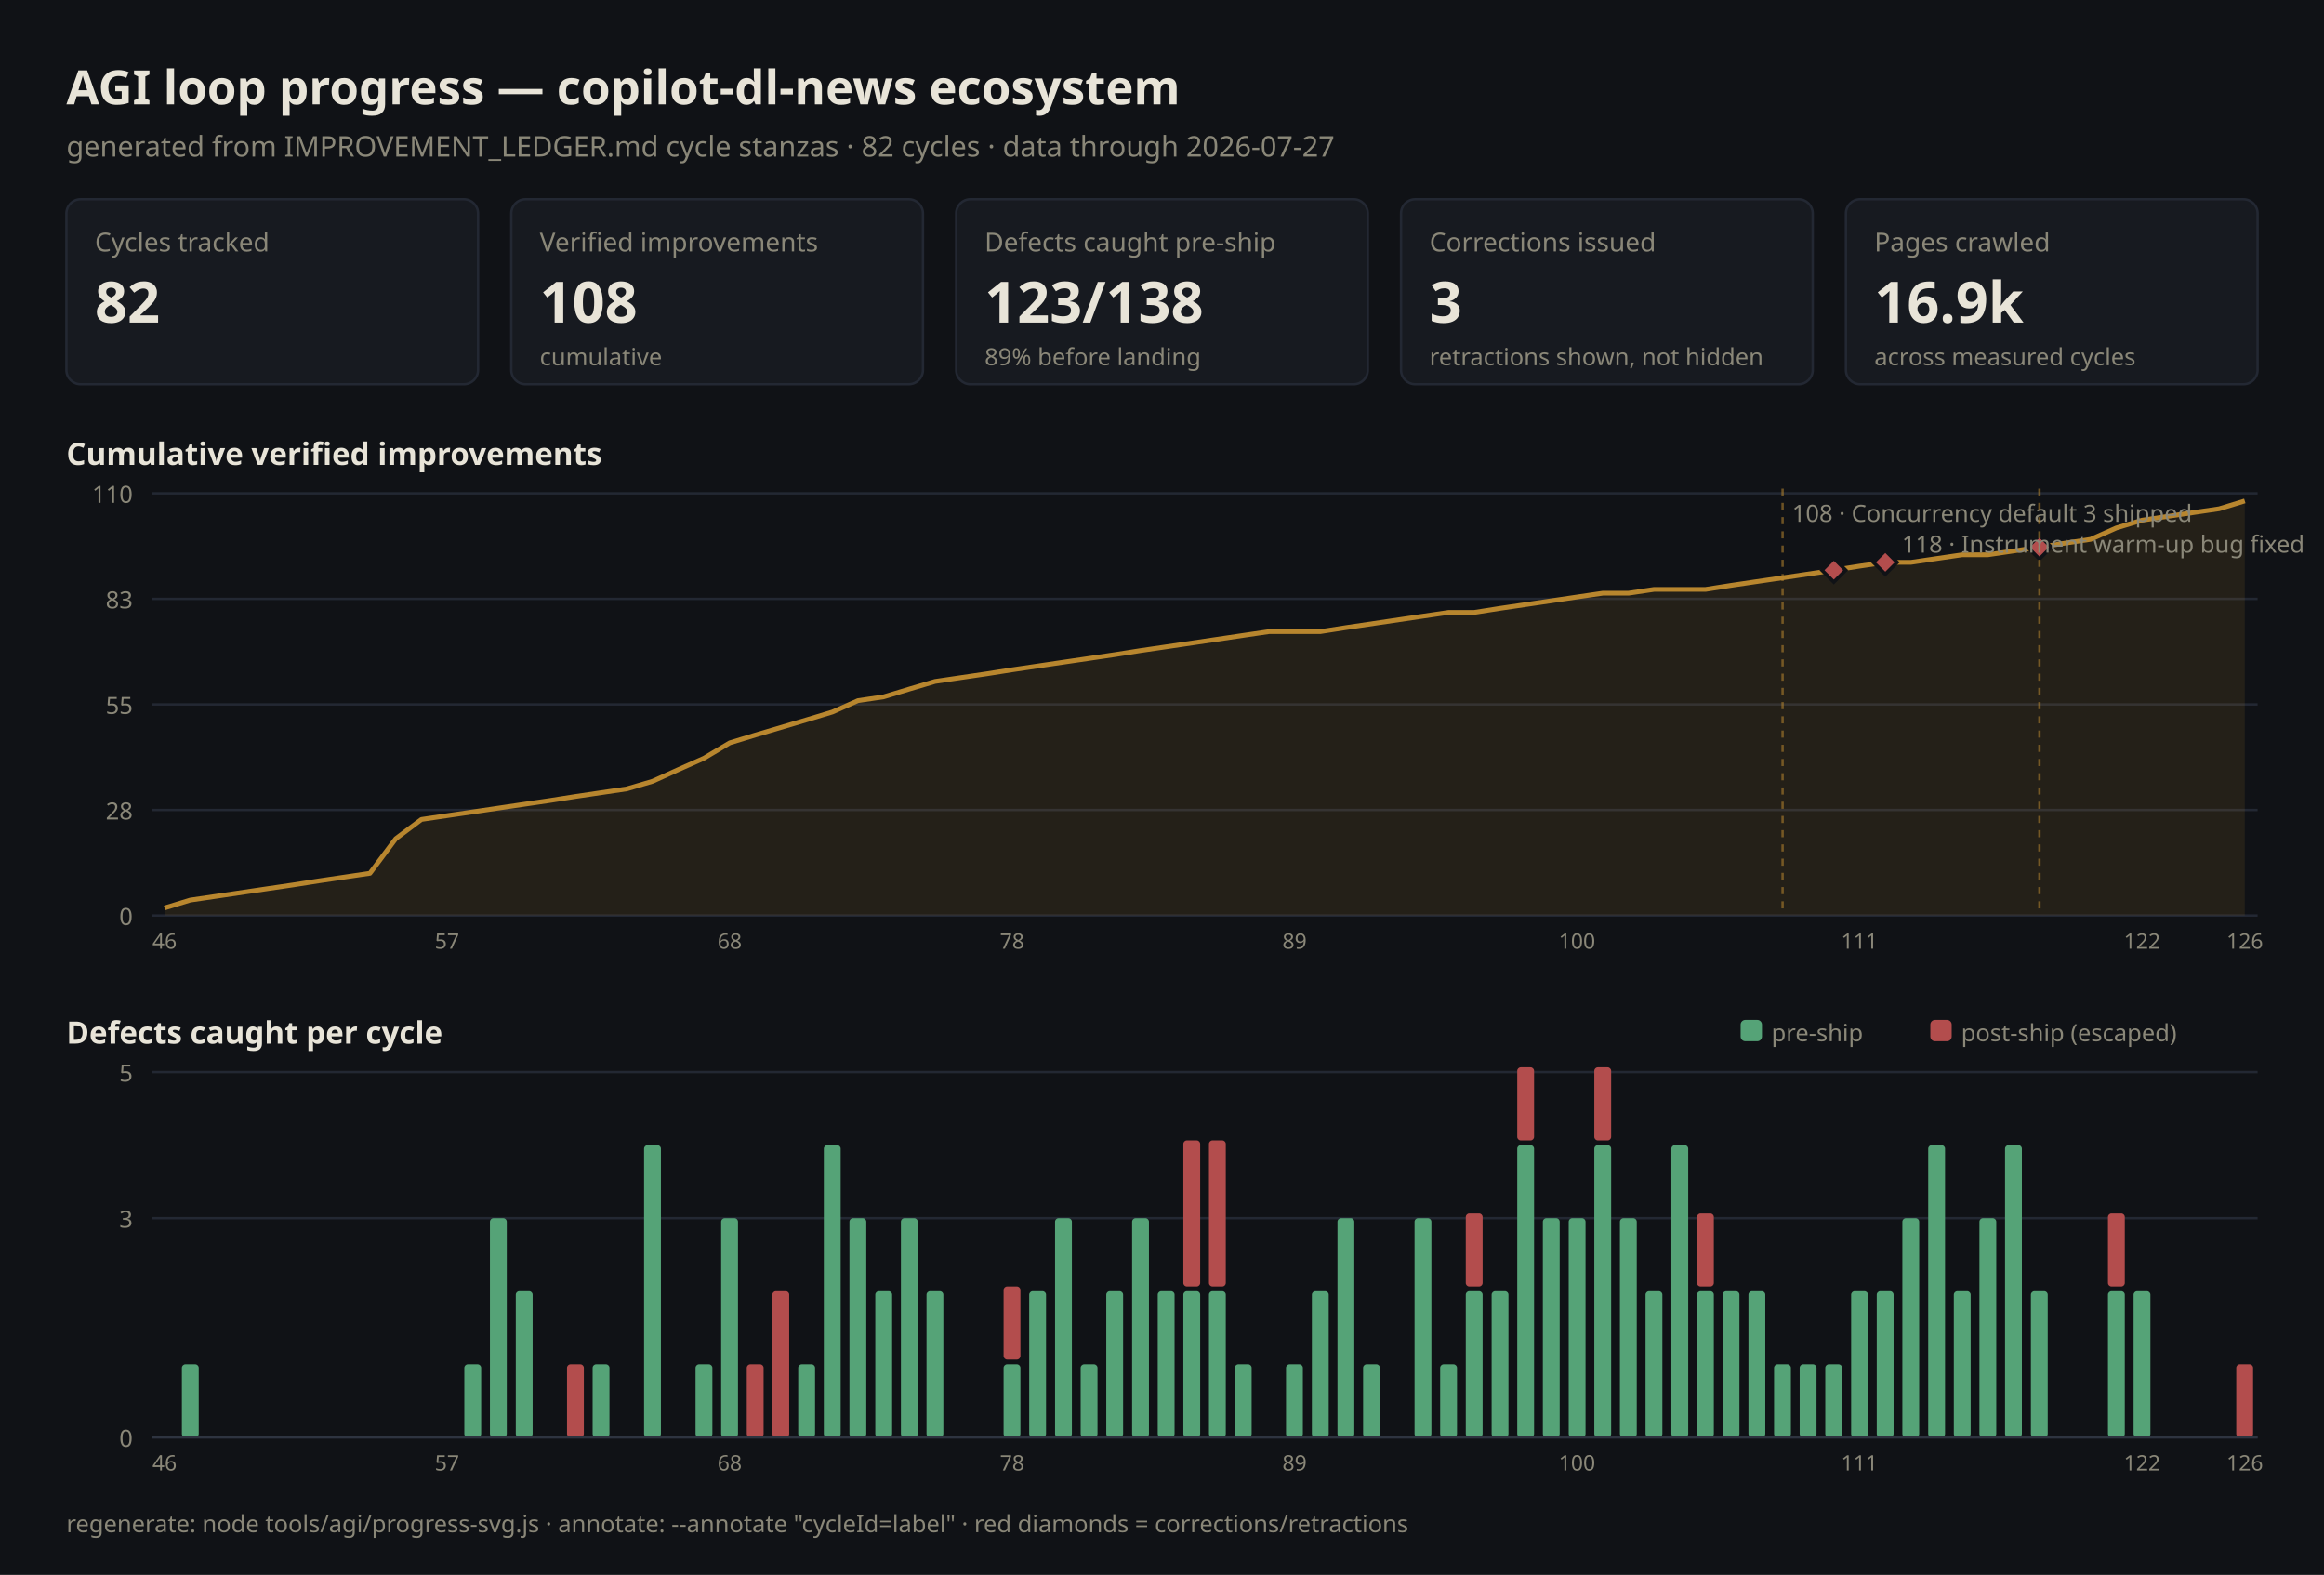
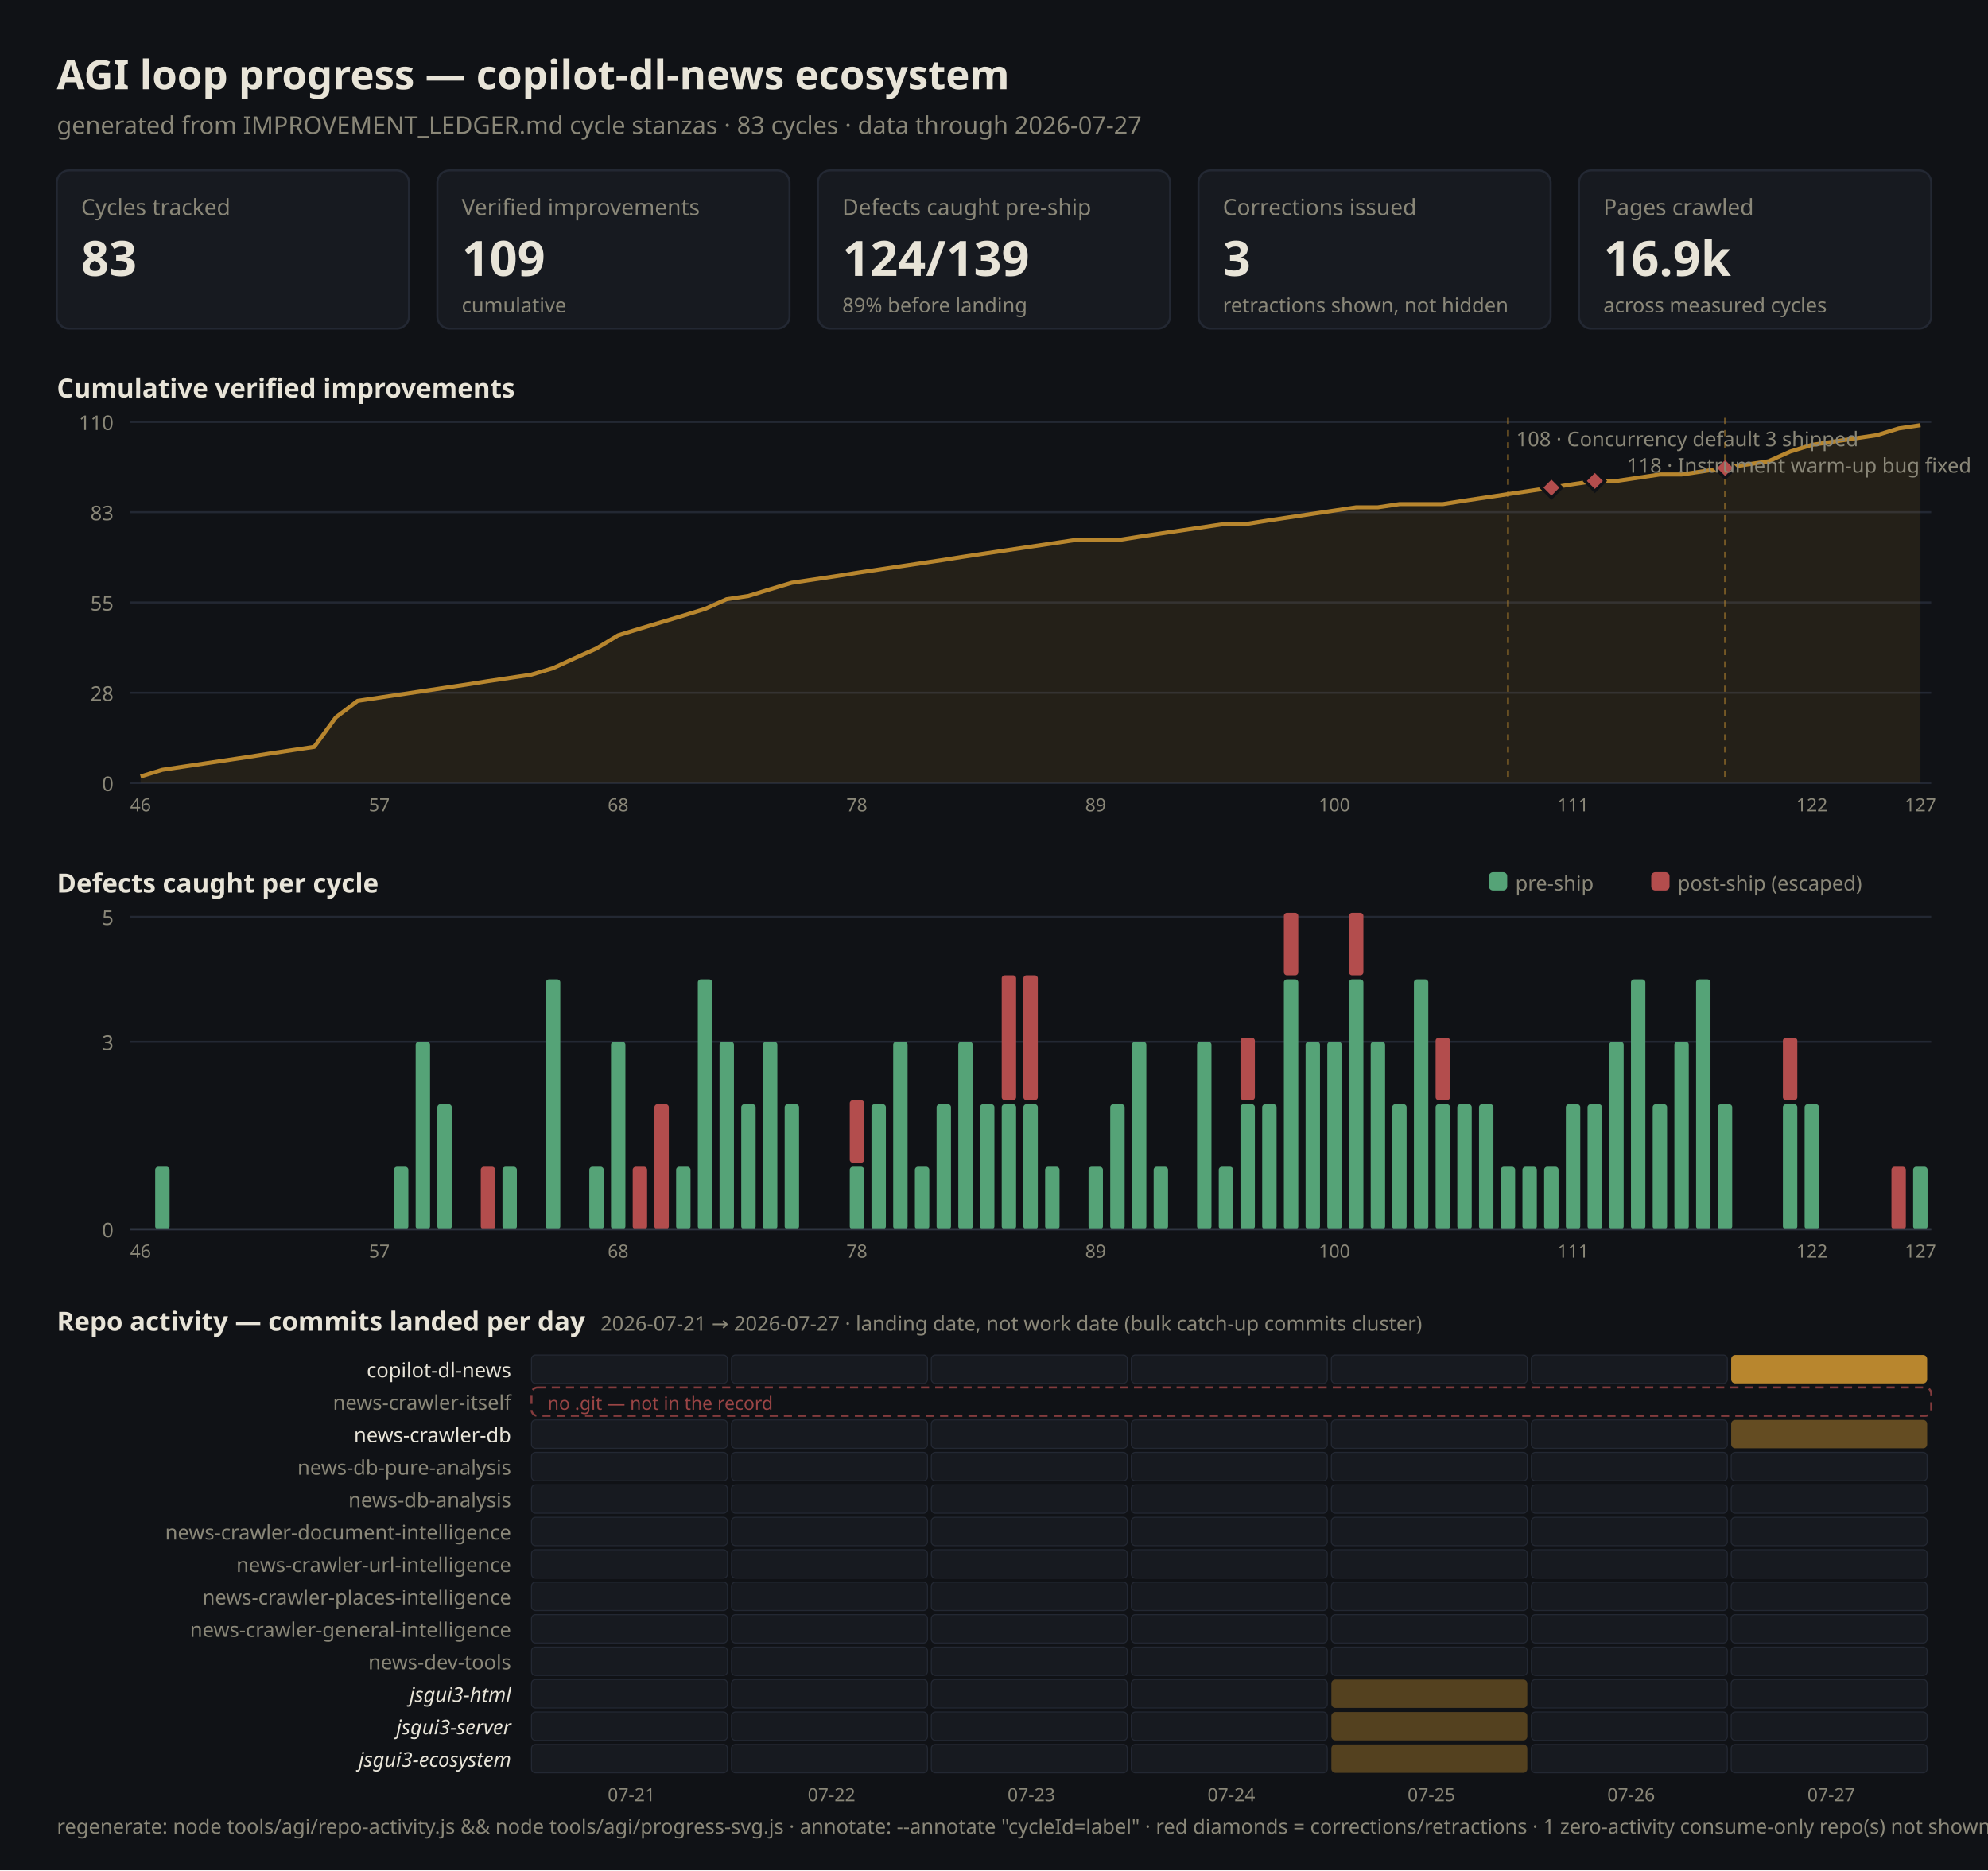
- <svg xmlns="http://www.w3.org/2000/svg" viewBox="0 0 980 664" width="980" height="664" role="img" aria-label="AGI loop progress dashboard">
-   <rect width="980" height="664" fill="#101216" />
+ <svg xmlns="http://www.w3.org/2000/svg" viewBox="0 0 980 922" width="980" height="922" role="img" aria-label="AGI loop progress dashboard">
+   <rect width="980" height="922" fill="#101216" />
  <text x="28" y="44" font-family="Segoe UI, system-ui, sans-serif" font-size="20" fill="#e8e4d8" font-weight="600">AGI loop progress — copilot-dl-news ecosystem</text>
-   <text x="28" y="66" font-family="Segoe UI, system-ui, sans-serif" font-size="12" fill="#8a8778">generated from IMPROVEMENT_LEDGER.md cycle stanzas · 82 cycles · data through 2026-07-27</text>
+   <text x="28" y="66" font-family="Segoe UI, system-ui, sans-serif" font-size="12" fill="#8a8778">generated from IMPROVEMENT_LEDGER.md cycle stanzas · 83 cycles · data through 2026-07-27</text>
  <rect x="28" y="84" width="173.6" height="78" rx="6" fill="#171a20" stroke="#232833" />
  <text x="40" y="106" font-family="Segoe UI, system-ui, sans-serif" font-size="11" fill="#8a8778">Cycles tracked</text>
-   <text x="40" y="136" font-family="Segoe UI, system-ui, sans-serif" font-size="24" fill="#e8e4d8" font-weight="600">82</text>
+   <text x="40" y="136" font-family="Segoe UI, system-ui, sans-serif" font-size="24" fill="#e8e4d8" font-weight="600">83</text>
  <rect x="215.6" y="84" width="173.6" height="78" rx="6" fill="#171a20" stroke="#232833" />
  <text x="227.6" y="106" font-family="Segoe UI, system-ui, sans-serif" font-size="11" fill="#8a8778">Verified improvements</text>
-   <text x="227.6" y="136" font-family="Segoe UI, system-ui, sans-serif" font-size="24" fill="#e8e4d8" font-weight="600">108</text>
+   <text x="227.6" y="136" font-family="Segoe UI, system-ui, sans-serif" font-size="24" fill="#e8e4d8" font-weight="600">109</text>
  <text x="227.6" y="154" font-family="Segoe UI, system-ui, sans-serif" font-size="10" fill="#8a8778">cumulative</text>
  <rect x="403.2" y="84" width="173.6" height="78" rx="6" fill="#171a20" stroke="#232833" />
  <text x="415.2" y="106" font-family="Segoe UI, system-ui, sans-serif" font-size="11" fill="#8a8778">Defects caught pre-ship</text>
-   <text x="415.2" y="136" font-family="Segoe UI, system-ui, sans-serif" font-size="24" fill="#e8e4d8" font-weight="600">123/138</text>
+   <text x="415.2" y="136" font-family="Segoe UI, system-ui, sans-serif" font-size="24" fill="#e8e4d8" font-weight="600">124/139</text>
  <text x="415.2" y="154" font-family="Segoe UI, system-ui, sans-serif" font-size="10" fill="#8a8778">89% before landing</text>
  <rect x="590.8" y="84" width="173.6" height="78" rx="6" fill="#171a20" stroke="#232833" />
  <text x="602.8" y="106" font-family="Segoe UI, system-ui, sans-serif" font-size="11" fill="#8a8778">Corrections issued</text>
  <text x="602.8" y="136" font-family="Segoe UI, system-ui, sans-serif" font-size="24" fill="#e8e4d8" font-weight="600">3</text>
  <text x="602.8" y="154" font-family="Segoe UI, system-ui, sans-serif" font-size="10" fill="#8a8778">retractions shown, not hidden</text>
  <rect x="778.4" y="84" width="173.6" height="78" rx="6" fill="#171a20" stroke="#232833" />
  <text x="790.4" y="106" font-family="Segoe UI, system-ui, sans-serif" font-size="11" fill="#8a8778">Pages crawled</text>
  <text x="790.4" y="136" font-family="Segoe UI, system-ui, sans-serif" font-size="24" fill="#e8e4d8" font-weight="600">16.9k</text>
  <text x="790.4" y="154" font-family="Segoe UI, system-ui, sans-serif" font-size="10" fill="#8a8778">across measured cycles</text>
  <text x="28" y="196" font-family="Segoe UI, system-ui, sans-serif" font-size="13" fill="#e8e4d8" font-weight="600">Cumulative verified improvements</text>
  <line x1="64" y1="386" x2="952" y2="386" stroke="#232833" stroke-width="1" />
  <text x="56" y="390" font-family="Segoe UI, system-ui, sans-serif" font-size="10" fill="#8a8778" text-anchor="end">0</text>
  <line x1="64" y1="341.5" x2="952" y2="341.5" stroke="#232833" stroke-width="1" />
  <text x="56" y="345.5" font-family="Segoe UI, system-ui, sans-serif" font-size="10" fill="#8a8778" text-anchor="end">28</text>
  <line x1="64" y1="297" x2="952" y2="297" stroke="#232833" stroke-width="1" />
  <text x="56" y="301" font-family="Segoe UI, system-ui, sans-serif" font-size="10" fill="#8a8778" text-anchor="end">55</text>
  <line x1="64" y1="252.5" x2="952" y2="252.5" stroke="#232833" stroke-width="1" />
  <text x="56" y="256.5" font-family="Segoe UI, system-ui, sans-serif" font-size="10" fill="#8a8778" text-anchor="end">83</text>
  <line x1="64" y1="208" x2="952" y2="208" stroke="#232833" stroke-width="1" />
  <text x="56" y="212" font-family="Segoe UI, system-ui, sans-serif" font-size="10" fill="#8a8778" text-anchor="end">110</text>
-   <path d="M69.4,386 L69.4,382.8 L80.2,379.5 L91.1,377.9 L101.9,376.3 L112.7,374.7 L123.6,373.1 L134.4,371.4 L145.2,369.8 L156,368.2 L166.9,353.6 L177.7,345.5 L188.5,343.9 L199.4,342.3 L210.2,340.7 L221,339.1 L231.9,337.5 L242.7,335.8 L253.5,334.2 L264.3,332.6 L275.2,329.4 L286,324.5 L296.8,319.7 L307.7,313.2 L318.5,309.9 L329.3,306.7 L340.1,303.5 L351,300.2 L361.8,295.4 L372.6,293.8 L383.5,290.5 L394.3,287.3 L405.1,285.7 L416,284.1 L426.8,282.4 L437.6,280.8 L448.4,279.2 L459.3,277.6 L470.1,276 L480.9,274.3 L491.8,272.7 L502.6,271.1 L513.4,269.5 L524.2,267.9 L535.1,266.3 L545.9,266.3 L556.7,266.3 L567.6,264.6 L578.4,263 L589.2,261.4 L600,259.8 L610.9,258.2 L621.7,258.2 L632.5,256.5 L643.4,254.9 L654.2,253.3 L665,251.7 L675.9,250.1 L686.7,250.1 L697.5,248.5 L708.3,248.5 L719.2,248.5 L730,246.8 L740.8,245.2 L751.7,243.6 L762.5,242 L773.3,240.4 L784.1,238.7 L795,237.1 L805.8,237.1 L816.6,235.5 L827.5,233.9 L838.3,233.9 L849.1,232.3 L860,230.7 L870.8,229 L881.6,227.4 L892.4,222.6 L903.3,219.3 L914.1,217.7 L924.9,216.1 L935.8,214.5 L946.6,211.2 L946.6,386 Z" fill="#b8862e" opacity="0.12" />
-   <path d="M69.4,382.8 L80.2,379.5 L91.1,377.9 L101.9,376.3 L112.7,374.7 L123.6,373.1 L134.4,371.4 L145.2,369.8 L156,368.2 L166.9,353.6 L177.7,345.5 L188.5,343.9 L199.4,342.3 L210.2,340.7 L221,339.1 L231.9,337.5 L242.7,335.8 L253.5,334.2 L264.3,332.6 L275.2,329.4 L286,324.5 L296.8,319.7 L307.7,313.2 L318.5,309.9 L329.3,306.7 L340.1,303.5 L351,300.2 L361.8,295.4 L372.6,293.8 L383.5,290.5 L394.3,287.3 L405.1,285.7 L416,284.1 L426.8,282.4 L437.6,280.8 L448.4,279.2 L459.3,277.6 L470.1,276 L480.9,274.3 L491.8,272.7 L502.6,271.1 L513.4,269.5 L524.2,267.9 L535.1,266.3 L545.9,266.3 L556.7,266.3 L567.6,264.6 L578.4,263 L589.2,261.4 L600,259.8 L610.9,258.2 L621.7,258.2 L632.5,256.5 L643.4,254.9 L654.2,253.3 L665,251.7 L675.9,250.1 L686.7,250.1 L697.5,248.5 L708.3,248.5 L719.2,248.5 L730,246.8 L740.8,245.2 L751.7,243.6 L762.5,242 L773.3,240.4 L784.1,238.7 L795,237.1 L805.8,237.1 L816.6,235.5 L827.5,233.9 L838.3,233.9 L849.1,232.3 L860,230.7 L870.8,229 L881.6,227.4 L892.4,222.6 L903.3,219.3 L914.1,217.7 L924.9,216.1 L935.8,214.5 L946.6,211.2" fill="none" stroke="#b8862e" stroke-width="2" stroke-linejoin="round" />
-   <path d="M773.3,235.4 L778.3,240.4 L773.3,245.4 L768.3,240.4 Z" fill="#b34d4d" stroke="#101216" stroke-width="1.5" />
-   <path d="M795,232.1 L800,237.1 L795,242.1 L790,237.1 Z" fill="#b34d4d" stroke="#101216" stroke-width="1.5" />
-   <path d="M860,225.7 L865,230.7 L860,235.7 L855,230.7 Z" fill="#b34d4d" stroke="#101216" stroke-width="1.5" />
-   <line x1="751.7" y1="206" x2="751.7" y2="386" stroke="#b8862e" stroke-width="1" stroke-dasharray="3,3" opacity="0.55" />
-   <text x="755.7" y="220" font-family="Segoe UI, system-ui, sans-serif" font-size="10" fill="#8a8778">108 · Concurrency default 3 shipped</text>
-   <line x1="860" y1="206" x2="860" y2="386" stroke="#b8862e" stroke-width="1" stroke-dasharray="3,3" opacity="0.55" />
+   <path d="M69.3,386 L69.3,382.8 L80,379.5 L90.7,377.9 L101.4,376.3 L112.1,374.7 L122.8,373.1 L133.5,371.4 L144.2,369.8 L154.9,368.2 L165.6,353.6 L176.3,345.5 L187,343.9 L197.7,342.3 L208.4,340.7 L219.1,339.1 L229.8,337.5 L240.5,335.8 L251.2,334.2 L261.9,332.6 L272.6,329.4 L283.3,324.5 L294,319.7 L304.7,313.2 L315.4,309.9 L326.1,306.7 L336.8,303.5 L347.5,300.2 L358.2,295.4 L368.9,293.8 L379.6,290.5 L390.3,287.3 L401,285.7 L411.7,284.1 L422.4,282.4 L433.1,280.8 L443.8,279.2 L454.5,277.6 L465.2,276 L475.9,274.3 L486.6,272.7 L497.3,271.1 L508,269.5 L518.7,267.9 L529.4,266.3 L540.1,266.3 L550.8,266.3 L561.5,264.6 L572.2,263 L582.9,261.4 L593.6,259.8 L604.3,258.2 L615,258.2 L625.7,256.5 L636.4,254.9 L647.1,253.3 L657.8,251.7 L668.5,250.1 L679.2,250.1 L689.9,248.5 L700.6,248.5 L711.3,248.5 L722,246.8 L732.7,245.2 L743.4,243.6 L754.1,242 L764.8,240.4 L775.5,238.7 L786.2,237.1 L796.9,237.1 L807.6,235.5 L818.3,233.9 L829,233.9 L839.7,232.3 L850.4,230.7 L861.1,229 L871.8,227.4 L882.5,222.6 L893.2,219.3 L903.9,217.7 L914.6,216.1 L925.3,214.5 L936,211.2 L946.7,209.6 L946.7,386 Z" fill="#b8862e" opacity="0.12" />
+   <path d="M69.3,382.8 L80,379.5 L90.7,377.9 L101.4,376.3 L112.1,374.7 L122.8,373.1 L133.5,371.4 L144.2,369.8 L154.9,368.2 L165.6,353.6 L176.3,345.5 L187,343.9 L197.7,342.3 L208.4,340.7 L219.1,339.1 L229.8,337.5 L240.5,335.8 L251.2,334.2 L261.9,332.6 L272.6,329.4 L283.3,324.5 L294,319.7 L304.7,313.2 L315.4,309.9 L326.1,306.7 L336.8,303.5 L347.5,300.2 L358.2,295.4 L368.9,293.8 L379.6,290.5 L390.3,287.3 L401,285.7 L411.7,284.1 L422.4,282.4 L433.1,280.8 L443.8,279.2 L454.5,277.6 L465.2,276 L475.9,274.3 L486.6,272.7 L497.3,271.1 L508,269.5 L518.7,267.9 L529.4,266.3 L540.1,266.3 L550.8,266.3 L561.5,264.6 L572.2,263 L582.9,261.4 L593.6,259.8 L604.3,258.2 L615,258.2 L625.7,256.5 L636.4,254.9 L647.1,253.3 L657.8,251.7 L668.5,250.1 L679.2,250.1 L689.9,248.5 L700.6,248.5 L711.3,248.5 L722,246.8 L732.7,245.2 L743.4,243.6 L754.1,242 L764.8,240.4 L775.5,238.7 L786.2,237.1 L796.9,237.1 L807.6,235.5 L818.3,233.9 L829,233.9 L839.7,232.3 L850.4,230.7 L861.1,229 L871.8,227.4 L882.5,222.6 L893.2,219.3 L903.9,217.7 L914.6,216.1 L925.3,214.5 L936,211.2 L946.7,209.6" fill="none" stroke="#b8862e" stroke-width="2" stroke-linejoin="round" />
+   <path d="M764.8,235.4 L769.8,240.4 L764.8,245.4 L759.8,240.4 Z" fill="#b34d4d" stroke="#101216" stroke-width="1.5" />
+   <path d="M786.2,232.1 L791.2,237.1 L786.2,242.1 L781.2,237.1 Z" fill="#b34d4d" stroke="#101216" stroke-width="1.5" />
+   <path d="M850.4,225.7 L855.4,230.7 L850.4,235.7 L845.4,230.7 Z" fill="#b34d4d" stroke="#101216" stroke-width="1.5" />
+   <line x1="743.4" y1="206" x2="743.4" y2="386" stroke="#b8862e" stroke-width="1" stroke-dasharray="3,3" opacity="0.55" />
+   <text x="747.4" y="220" font-family="Segoe UI, system-ui, sans-serif" font-size="10" fill="#8a8778">108 · Concurrency default 3 shipped</text>
+   <line x1="850.4" y1="206" x2="850.4" y2="386" stroke="#b8862e" stroke-width="1" stroke-dasharray="3,3" opacity="0.55" />
  <text x="802" y="233" font-family="Segoe UI, system-ui, sans-serif" font-size="10" fill="#8a8778">118 · Instrument warm-up bug fixed</text>
-   <text x="69.4" y="400" font-family="Segoe UI, system-ui, sans-serif" font-size="9" fill="#8a8778" text-anchor="middle">46</text>
-   <text x="188.5" y="400" font-family="Segoe UI, system-ui, sans-serif" font-size="9" fill="#8a8778" text-anchor="middle">57</text>
-   <text x="307.7" y="400" font-family="Segoe UI, system-ui, sans-serif" font-size="9" fill="#8a8778" text-anchor="middle">68</text>
-   <text x="426.8" y="400" font-family="Segoe UI, system-ui, sans-serif" font-size="9" fill="#8a8778" text-anchor="middle">78</text>
-   <text x="545.9" y="400" font-family="Segoe UI, system-ui, sans-serif" font-size="9" fill="#8a8778" text-anchor="middle">89</text>
-   <text x="665" y="400" font-family="Segoe UI, system-ui, sans-serif" font-size="9" fill="#8a8778" text-anchor="middle">100</text>
-   <text x="784.1" y="400" font-family="Segoe UI, system-ui, sans-serif" font-size="9" fill="#8a8778" text-anchor="middle">111</text>
-   <text x="903.3" y="400" font-family="Segoe UI, system-ui, sans-serif" font-size="9" fill="#8a8778" text-anchor="middle">122</text>
-   <text x="946.6" y="400" font-family="Segoe UI, system-ui, sans-serif" font-size="9" fill="#8a8778" text-anchor="middle">126</text>
+   <text x="69.3" y="400" font-family="Segoe UI, system-ui, sans-serif" font-size="9" fill="#8a8778" text-anchor="middle">46</text>
+   <text x="187" y="400" font-family="Segoe UI, system-ui, sans-serif" font-size="9" fill="#8a8778" text-anchor="middle">57</text>
+   <text x="304.7" y="400" font-family="Segoe UI, system-ui, sans-serif" font-size="9" fill="#8a8778" text-anchor="middle">68</text>
+   <text x="422.4" y="400" font-family="Segoe UI, system-ui, sans-serif" font-size="9" fill="#8a8778" text-anchor="middle">78</text>
+   <text x="540.1" y="400" font-family="Segoe UI, system-ui, sans-serif" font-size="9" fill="#8a8778" text-anchor="middle">89</text>
+   <text x="657.8" y="400" font-family="Segoe UI, system-ui, sans-serif" font-size="9" fill="#8a8778" text-anchor="middle">100</text>
+   <text x="775.5" y="400" font-family="Segoe UI, system-ui, sans-serif" font-size="9" fill="#8a8778" text-anchor="middle">111</text>
+   <text x="893.2" y="400" font-family="Segoe UI, system-ui, sans-serif" font-size="9" fill="#8a8778" text-anchor="middle">122</text>
+   <text x="946.7" y="400" font-family="Segoe UI, system-ui, sans-serif" font-size="9" fill="#8a8778" text-anchor="middle">127</text>
  <text x="28" y="440" font-family="Segoe UI, system-ui, sans-serif" font-size="13" fill="#e8e4d8" font-weight="600">Defects caught per cycle</text>
  <rect x="734" y="430" width="9" height="9" rx="2" fill="#55a377" />
  <text x="747" y="439" font-family="Segoe UI, system-ui, sans-serif" font-size="10" fill="#8a8778">pre-ship</text>
  <rect x="814" y="430" width="9" height="9" rx="2" fill="#b34d4d" />
  <text x="827" y="439" font-family="Segoe UI, system-ui, sans-serif" font-size="10" fill="#8a8778">post-ship (escaped)</text>
  <line x1="64" y1="606" x2="952" y2="606" stroke="#232833" stroke-width="1" />
  <text x="56" y="610" font-family="Segoe UI, system-ui, sans-serif" font-size="10" fill="#8a8778" text-anchor="end">0</text>
  <line x1="64" y1="513.6" x2="952" y2="513.6" stroke="#232833" stroke-width="1" />
  <text x="56" y="517.6" font-family="Segoe UI, system-ui, sans-serif" font-size="10" fill="#8a8778" text-anchor="end">3</text>
  <line x1="64" y1="452" x2="952" y2="452" stroke="#232833" stroke-width="1" />
  <text x="56" y="456" font-family="Segoe UI, system-ui, sans-serif" font-size="10" fill="#8a8778" text-anchor="end">5</text>
-   <rect x="76.7" y="575.2" width="7.1" height="30.8" rx="1.5" fill="#55a377" />
-   <rect x="195.8" y="575.2" width="7.1" height="30.8" rx="1.5" fill="#55a377" />
-   <rect x="206.6" y="513.6" width="7.1" height="92.4" rx="1.5" fill="#55a377" />
-   <rect x="217.5" y="544.4" width="7.1" height="61.6" rx="1.5" fill="#55a377" />
-   <rect x="239.1" y="575.2" width="7.1" height="30.8" rx="1.5" fill="#b34d4d" />
-   <rect x="249.9" y="575.2" width="7.1" height="30.8" rx="1.5" fill="#55a377" />
-   <rect x="271.6" y="482.8" width="7.1" height="123.2" rx="1.5" fill="#55a377" />
-   <rect x="293.3" y="575.2" width="7.1" height="30.8" rx="1.5" fill="#55a377" />
-   <rect x="304.1" y="513.6" width="7.1" height="92.4" rx="1.5" fill="#55a377" />
-   <rect x="314.9" y="575.2" width="7.1" height="30.8" rx="1.5" fill="#b34d4d" />
-   <rect x="325.7" y="544.4" width="7.1" height="61.6" rx="1.5" fill="#b34d4d" />
-   <rect x="336.6" y="575.2" width="7.1" height="30.8" rx="1.5" fill="#55a377" />
-   <rect x="347.4" y="482.8" width="7.1" height="123.2" rx="1.5" fill="#55a377" />
-   <rect x="358.2" y="513.6" width="7.1" height="92.4" rx="1.5" fill="#55a377" />
-   <rect x="369.1" y="544.4" width="7.1" height="61.6" rx="1.5" fill="#55a377" />
-   <rect x="379.9" y="513.6" width="7.1" height="92.4" rx="1.5" fill="#55a377" />
-   <rect x="390.7" y="544.4" width="7.1" height="61.6" rx="1.5" fill="#55a377" />
-   <rect x="423.2" y="575.2" width="7.1" height="30.8" rx="1.5" fill="#55a377" />
-   <rect x="423.2" y="542.4" width="7.1" height="30.8" rx="1.5" fill="#b34d4d" />
-   <rect x="434" y="544.4" width="7.1" height="61.6" rx="1.5" fill="#55a377" />
-   <rect x="444.9" y="513.6" width="7.1" height="92.4" rx="1.5" fill="#55a377" />
-   <rect x="455.7" y="575.2" width="7.1" height="30.8" rx="1.5" fill="#55a377" />
-   <rect x="466.5" y="544.4" width="7.1" height="61.6" rx="1.5" fill="#55a377" />
-   <rect x="477.4" y="513.6" width="7.1" height="92.4" rx="1.5" fill="#55a377" />
-   <rect x="488.2" y="544.4" width="7.1" height="61.6" rx="1.5" fill="#55a377" />
-   <rect x="499" y="544.4" width="7.1" height="61.6" rx="1.5" fill="#55a377" />
-   <rect x="499" y="480.8" width="7.1" height="61.6" rx="1.5" fill="#b34d4d" />
-   <rect x="509.8" y="544.4" width="7.1" height="61.6" rx="1.5" fill="#55a377" />
-   <rect x="509.8" y="480.8" width="7.1" height="61.6" rx="1.5" fill="#b34d4d" />
-   <rect x="520.7" y="575.2" width="7.1" height="30.8" rx="1.5" fill="#55a377" />
-   <rect x="542.3" y="575.2" width="7.1" height="30.8" rx="1.5" fill="#55a377" />
-   <rect x="553.2" y="544.4" width="7.1" height="61.6" rx="1.5" fill="#55a377" />
-   <rect x="564" y="513.6" width="7.1" height="92.4" rx="1.5" fill="#55a377" />
-   <rect x="574.8" y="575.2" width="7.1" height="30.8" rx="1.5" fill="#55a377" />
-   <rect x="596.5" y="513.6" width="7.1" height="92.4" rx="1.5" fill="#55a377" />
-   <rect x="607.3" y="575.2" width="7.1" height="30.8" rx="1.5" fill="#55a377" />
-   <rect x="618.1" y="544.4" width="7.1" height="61.6" rx="1.5" fill="#55a377" />
-   <rect x="618.1" y="511.6" width="7.1" height="30.8" rx="1.5" fill="#b34d4d" />
-   <rect x="629" y="544.4" width="7.1" height="61.6" rx="1.5" fill="#55a377" />
-   <rect x="639.8" y="482.8" width="7.1" height="123.2" rx="1.5" fill="#55a377" />
-   <rect x="639.8" y="450" width="7.1" height="30.8" rx="1.5" fill="#b34d4d" />
-   <rect x="650.6" y="513.6" width="7.1" height="92.4" rx="1.5" fill="#55a377" />
-   <rect x="661.5" y="513.6" width="7.1" height="92.4" rx="1.5" fill="#55a377" />
-   <rect x="672.3" y="482.8" width="7.1" height="123.2" rx="1.5" fill="#55a377" />
-   <rect x="672.3" y="450" width="7.1" height="30.8" rx="1.5" fill="#b34d4d" />
-   <rect x="683.1" y="513.6" width="7.1" height="92.4" rx="1.5" fill="#55a377" />
-   <rect x="693.9" y="544.4" width="7.1" height="61.6" rx="1.5" fill="#55a377" />
-   <rect x="704.8" y="482.8" width="7.1" height="123.2" rx="1.5" fill="#55a377" />
-   <rect x="715.6" y="544.4" width="7.1" height="61.6" rx="1.5" fill="#55a377" />
-   <rect x="715.6" y="511.6" width="7.1" height="30.8" rx="1.5" fill="#b34d4d" />
-   <rect x="726.4" y="544.4" width="7.1" height="61.6" rx="1.5" fill="#55a377" />
-   <rect x="737.3" y="544.4" width="7.1" height="61.6" rx="1.5" fill="#55a377" />
-   <rect x="748.1" y="575.2" width="7.1" height="30.8" rx="1.5" fill="#55a377" />
-   <rect x="758.9" y="575.2" width="7.1" height="30.8" rx="1.5" fill="#55a377" />
-   <rect x="769.7" y="575.2" width="7.1" height="30.8" rx="1.5" fill="#55a377" />
-   <rect x="780.6" y="544.4" width="7.1" height="61.6" rx="1.5" fill="#55a377" />
-   <rect x="791.4" y="544.4" width="7.1" height="61.6" rx="1.5" fill="#55a377" />
-   <rect x="802.2" y="513.6" width="7.1" height="92.4" rx="1.5" fill="#55a377" />
-   <rect x="813.1" y="482.8" width="7.1" height="123.2" rx="1.5" fill="#55a377" />
-   <rect x="823.9" y="544.4" width="7.1" height="61.6" rx="1.5" fill="#55a377" />
-   <rect x="834.7" y="513.6" width="7.1" height="92.4" rx="1.5" fill="#55a377" />
-   <rect x="845.5" y="482.8" width="7.1" height="123.2" rx="1.5" fill="#55a377" />
-   <rect x="856.4" y="544.4" width="7.1" height="61.6" rx="1.5" fill="#55a377" />
-   <rect x="888.9" y="544.4" width="7.1" height="61.6" rx="1.5" fill="#55a377" />
-   <rect x="888.9" y="511.6" width="7.1" height="30.8" rx="1.5" fill="#b34d4d" />
-   <rect x="899.7" y="544.4" width="7.1" height="61.6" rx="1.5" fill="#55a377" />
-   <rect x="943" y="575.2" width="7.1" height="30.8" rx="1.5" fill="#b34d4d" />
-   <text x="69.4" y="620" font-family="Segoe UI, system-ui, sans-serif" font-size="9" fill="#8a8778" text-anchor="middle">46</text>
-   <text x="188.5" y="620" font-family="Segoe UI, system-ui, sans-serif" font-size="9" fill="#8a8778" text-anchor="middle">57</text>
-   <text x="307.7" y="620" font-family="Segoe UI, system-ui, sans-serif" font-size="9" fill="#8a8778" text-anchor="middle">68</text>
-   <text x="426.8" y="620" font-family="Segoe UI, system-ui, sans-serif" font-size="9" fill="#8a8778" text-anchor="middle">78</text>
-   <text x="545.9" y="620" font-family="Segoe UI, system-ui, sans-serif" font-size="9" fill="#8a8778" text-anchor="middle">89</text>
-   <text x="665" y="620" font-family="Segoe UI, system-ui, sans-serif" font-size="9" fill="#8a8778" text-anchor="middle">100</text>
-   <text x="784.1" y="620" font-family="Segoe UI, system-ui, sans-serif" font-size="9" fill="#8a8778" text-anchor="middle">111</text>
-   <text x="903.3" y="620" font-family="Segoe UI, system-ui, sans-serif" font-size="9" fill="#8a8778" text-anchor="middle">122</text>
-   <text x="946.6" y="620" font-family="Segoe UI, system-ui, sans-serif" font-size="9" fill="#8a8778" text-anchor="middle">126</text>
+   <rect x="76.5" y="575.2" width="7.1" height="30.8" rx="1.5" fill="#55a377" />
+   <rect x="194.2" y="575.2" width="7.1" height="30.8" rx="1.5" fill="#55a377" />
+   <rect x="204.9" y="513.6" width="7.1" height="92.4" rx="1.5" fill="#55a377" />
+   <rect x="215.6" y="544.4" width="7.1" height="61.6" rx="1.5" fill="#55a377" />
+   <rect x="237" y="575.2" width="7.1" height="30.8" rx="1.5" fill="#b34d4d" />
+   <rect x="247.7" y="575.2" width="7.1" height="30.8" rx="1.5" fill="#55a377" />
+   <rect x="269.1" y="482.8" width="7.1" height="123.2" rx="1.5" fill="#55a377" />
+   <rect x="290.5" y="575.2" width="7.1" height="30.8" rx="1.5" fill="#55a377" />
+   <rect x="301.2" y="513.6" width="7.1" height="92.4" rx="1.5" fill="#55a377" />
+   <rect x="311.9" y="575.2" width="7.1" height="30.8" rx="1.5" fill="#b34d4d" />
+   <rect x="322.6" y="544.4" width="7.1" height="61.6" rx="1.5" fill="#b34d4d" />
+   <rect x="333.3" y="575.2" width="7.1" height="30.8" rx="1.5" fill="#55a377" />
+   <rect x="344" y="482.8" width="7.1" height="123.2" rx="1.5" fill="#55a377" />
+   <rect x="354.7" y="513.6" width="7.1" height="92.4" rx="1.5" fill="#55a377" />
+   <rect x="365.4" y="544.4" width="7.1" height="61.6" rx="1.5" fill="#55a377" />
+   <rect x="376.1" y="513.6" width="7.1" height="92.4" rx="1.5" fill="#55a377" />
+   <rect x="386.8" y="544.4" width="7.1" height="61.6" rx="1.5" fill="#55a377" />
+   <rect x="418.9" y="575.2" width="7.1" height="30.8" rx="1.5" fill="#55a377" />
+   <rect x="418.9" y="542.4" width="7.1" height="30.8" rx="1.5" fill="#b34d4d" />
+   <rect x="429.6" y="544.4" width="7.1" height="61.6" rx="1.5" fill="#55a377" />
+   <rect x="440.3" y="513.6" width="7.1" height="92.4" rx="1.5" fill="#55a377" />
+   <rect x="451" y="575.2" width="7.1" height="30.8" rx="1.5" fill="#55a377" />
+   <rect x="461.7" y="544.4" width="7.1" height="61.6" rx="1.5" fill="#55a377" />
+   <rect x="472.4" y="513.6" width="7.1" height="92.4" rx="1.5" fill="#55a377" />
+   <rect x="483.1" y="544.4" width="7.1" height="61.6" rx="1.5" fill="#55a377" />
+   <rect x="493.8" y="544.4" width="7.1" height="61.6" rx="1.5" fill="#55a377" />
+   <rect x="493.8" y="480.8" width="7.1" height="61.6" rx="1.5" fill="#b34d4d" />
+   <rect x="504.5" y="544.4" width="7.1" height="61.6" rx="1.5" fill="#55a377" />
+   <rect x="504.5" y="480.8" width="7.1" height="61.6" rx="1.5" fill="#b34d4d" />
+   <rect x="515.2" y="575.2" width="7.1" height="30.8" rx="1.5" fill="#55a377" />
+   <rect x="536.6" y="575.2" width="7.1" height="30.8" rx="1.5" fill="#55a377" />
+   <rect x="547.3" y="544.4" width="7.1" height="61.6" rx="1.5" fill="#55a377" />
+   <rect x="558" y="513.6" width="7.1" height="92.4" rx="1.5" fill="#55a377" />
+   <rect x="568.7" y="575.2" width="7.1" height="30.8" rx="1.5" fill="#55a377" />
+   <rect x="590.1" y="513.6" width="7.1" height="92.4" rx="1.5" fill="#55a377" />
+   <rect x="600.8" y="575.2" width="7.1" height="30.8" rx="1.5" fill="#55a377" />
+   <rect x="611.5" y="544.4" width="7.1" height="61.6" rx="1.5" fill="#55a377" />
+   <rect x="611.5" y="511.6" width="7.1" height="30.8" rx="1.5" fill="#b34d4d" />
+   <rect x="622.2" y="544.4" width="7.1" height="61.6" rx="1.5" fill="#55a377" />
+   <rect x="632.9" y="482.8" width="7.1" height="123.2" rx="1.5" fill="#55a377" />
+   <rect x="632.9" y="450" width="7.1" height="30.8" rx="1.5" fill="#b34d4d" />
+   <rect x="643.6" y="513.6" width="7.1" height="92.4" rx="1.5" fill="#55a377" />
+   <rect x="654.3" y="513.6" width="7.1" height="92.4" rx="1.5" fill="#55a377" />
+   <rect x="665" y="482.8" width="7.1" height="123.2" rx="1.5" fill="#55a377" />
+   <rect x="665" y="450" width="7.1" height="30.8" rx="1.5" fill="#b34d4d" />
+   <rect x="675.7" y="513.6" width="7.1" height="92.4" rx="1.5" fill="#55a377" />
+   <rect x="686.3" y="544.4" width="7.1" height="61.6" rx="1.5" fill="#55a377" />
+   <rect x="697" y="482.8" width="7.1" height="123.2" rx="1.5" fill="#55a377" />
+   <rect x="707.7" y="544.4" width="7.1" height="61.6" rx="1.5" fill="#55a377" />
+   <rect x="707.7" y="511.6" width="7.1" height="30.8" rx="1.5" fill="#b34d4d" />
+   <rect x="718.4" y="544.4" width="7.1" height="61.6" rx="1.5" fill="#55a377" />
+   <rect x="729.1" y="544.4" width="7.1" height="61.6" rx="1.5" fill="#55a377" />
+   <rect x="739.8" y="575.2" width="7.1" height="30.8" rx="1.5" fill="#55a377" />
+   <rect x="750.5" y="575.2" width="7.1" height="30.8" rx="1.5" fill="#55a377" />
+   <rect x="761.2" y="575.2" width="7.1" height="30.8" rx="1.5" fill="#55a377" />
+   <rect x="771.9" y="544.4" width="7.1" height="61.6" rx="1.5" fill="#55a377" />
+   <rect x="782.6" y="544.4" width="7.1" height="61.6" rx="1.5" fill="#55a377" />
+   <rect x="793.3" y="513.6" width="7.1" height="92.4" rx="1.5" fill="#55a377" />
+   <rect x="804" y="482.8" width="7.1" height="123.2" rx="1.5" fill="#55a377" />
+   <rect x="814.7" y="544.4" width="7.1" height="61.6" rx="1.5" fill="#55a377" />
+   <rect x="825.4" y="513.6" width="7.1" height="92.4" rx="1.5" fill="#55a377" />
+   <rect x="836.1" y="482.8" width="7.1" height="123.2" rx="1.5" fill="#55a377" />
+   <rect x="846.8" y="544.4" width="7.1" height="61.6" rx="1.5" fill="#55a377" />
+   <rect x="878.9" y="544.4" width="7.1" height="61.6" rx="1.5" fill="#55a377" />
+   <rect x="878.9" y="511.6" width="7.1" height="30.8" rx="1.5" fill="#b34d4d" />
+   <rect x="889.6" y="544.4" width="7.1" height="61.6" rx="1.5" fill="#55a377" />
+   <rect x="932.4" y="575.2" width="7.1" height="30.8" rx="1.5" fill="#b34d4d" />
+   <rect x="943.1" y="575.2" width="7.1" height="30.8" rx="1.5" fill="#55a377" />
+   <text x="69.3" y="620" font-family="Segoe UI, system-ui, sans-serif" font-size="9" fill="#8a8778" text-anchor="middle">46</text>
+   <text x="187" y="620" font-family="Segoe UI, system-ui, sans-serif" font-size="9" fill="#8a8778" text-anchor="middle">57</text>
+   <text x="304.7" y="620" font-family="Segoe UI, system-ui, sans-serif" font-size="9" fill="#8a8778" text-anchor="middle">68</text>
+   <text x="422.4" y="620" font-family="Segoe UI, system-ui, sans-serif" font-size="9" fill="#8a8778" text-anchor="middle">78</text>
+   <text x="540.1" y="620" font-family="Segoe UI, system-ui, sans-serif" font-size="9" fill="#8a8778" text-anchor="middle">89</text>
+   <text x="657.8" y="620" font-family="Segoe UI, system-ui, sans-serif" font-size="9" fill="#8a8778" text-anchor="middle">100</text>
+   <text x="775.5" y="620" font-family="Segoe UI, system-ui, sans-serif" font-size="9" fill="#8a8778" text-anchor="middle">111</text>
+   <text x="893.2" y="620" font-family="Segoe UI, system-ui, sans-serif" font-size="9" fill="#8a8778" text-anchor="middle">122</text>
+   <text x="946.7" y="620" font-family="Segoe UI, system-ui, sans-serif" font-size="9" fill="#8a8778" text-anchor="middle">127</text>
  <line x1="64" y1="606" x2="952" y2="606" stroke="#2e3440" stroke-width="1" />
-   <text x="28" y="646" font-family="Segoe UI, system-ui, sans-serif" font-size="10" fill="#8a8778">regenerate: node tools/agi/progress-svg.js · annotate: --annotate "cycleId=label" · red diamonds = corrections/retractions</text>
+   <text x="28" y="656" font-family="Segoe UI, system-ui, sans-serif" font-size="13" fill="#e8e4d8" font-weight="600">Repo activity — commits landed per day</text>
+   <text x="296" y="656" font-family="Segoe UI, system-ui, sans-serif" font-size="10" fill="#8a8778">2026-07-21 → 2026-07-27 · landing date, not work date (bulk catch-up commits cluster)</text>
+   <text x="252" y="679" font-family="Segoe UI, system-ui, sans-serif" font-size="10" fill="#e8e4d8" text-anchor="end">copilot-dl-news</text>
+   <rect x="262" y="668" width="96.6" height="14" rx="2" fill="#171a20" stroke="#232833" stroke-width="0.5" />
+   <rect x="360.6" y="668" width="96.6" height="14" rx="2" fill="#171a20" stroke="#232833" stroke-width="0.5" />
+   <rect x="459.1" y="668" width="96.6" height="14" rx="2" fill="#171a20" stroke="#232833" stroke-width="0.5" />
+   <rect x="557.7" y="668" width="96.6" height="14" rx="2" fill="#171a20" stroke="#232833" stroke-width="0.5" />
+   <rect x="656.3" y="668" width="96.6" height="14" rx="2" fill="#171a20" stroke="#232833" stroke-width="0.5" />
+   <rect x="754.9" y="668" width="96.6" height="14" rx="2" fill="#171a20" stroke="#232833" stroke-width="0.5" />
+   <rect x="853.4" y="668" width="96.6" height="14" rx="2" fill="#b8862e" opacity="1" />
+   <text x="252" y="695" font-family="Segoe UI, system-ui, sans-serif" font-size="10" fill="#8a8778" text-anchor="end">news-crawler-itself</text>
+   <rect x="262" y="684" width="690" height="14" rx="3" fill="none" stroke="#b34d4d" stroke-width="1" stroke-dasharray="4,3" opacity="0.7" />
+   <text x="270" y="695" font-family="Segoe UI, system-ui, sans-serif" font-size="9" fill="#b34d4d" opacity="0.85">no .git — not in the record</text>
+   <text x="252" y="711" font-family="Segoe UI, system-ui, sans-serif" font-size="10" fill="#e8e4d8" text-anchor="end">news-crawler-db</text>
+   <rect x="262" y="700" width="96.6" height="14" rx="2" fill="#171a20" stroke="#232833" stroke-width="0.5" />
+   <rect x="360.6" y="700" width="96.6" height="14" rx="2" fill="#171a20" stroke="#232833" stroke-width="0.5" />
+   <rect x="459.1" y="700" width="96.6" height="14" rx="2" fill="#171a20" stroke="#232833" stroke-width="0.5" />
+   <rect x="557.7" y="700" width="96.6" height="14" rx="2" fill="#171a20" stroke="#232833" stroke-width="0.5" />
+   <rect x="656.3" y="700" width="96.6" height="14" rx="2" fill="#171a20" stroke="#232833" stroke-width="0.5" />
+   <rect x="754.9" y="700" width="96.6" height="14" rx="2" fill="#171a20" stroke="#232833" stroke-width="0.5" />
+   <rect x="853.4" y="700" width="96.6" height="14" rx="2" fill="#b8862e" opacity="0.5" />
+   <text x="252" y="727" font-family="Segoe UI, system-ui, sans-serif" font-size="10" fill="#8a8778" text-anchor="end">news-db-pure-analysis</text>
+   <rect x="262" y="716" width="96.6" height="14" rx="2" fill="#171a20" stroke="#232833" stroke-width="0.5" />
+   <rect x="360.6" y="716" width="96.6" height="14" rx="2" fill="#171a20" stroke="#232833" stroke-width="0.5" />
+   <rect x="459.1" y="716" width="96.6" height="14" rx="2" fill="#171a20" stroke="#232833" stroke-width="0.5" />
+   <rect x="557.7" y="716" width="96.6" height="14" rx="2" fill="#171a20" stroke="#232833" stroke-width="0.5" />
+   <rect x="656.3" y="716" width="96.6" height="14" rx="2" fill="#171a20" stroke="#232833" stroke-width="0.5" />
+   <rect x="754.9" y="716" width="96.6" height="14" rx="2" fill="#171a20" stroke="#232833" stroke-width="0.5" />
+   <rect x="853.4" y="716" width="96.6" height="14" rx="2" fill="#171a20" stroke="#232833" stroke-width="0.5" />
+   <text x="252" y="743" font-family="Segoe UI, system-ui, sans-serif" font-size="10" fill="#8a8778" text-anchor="end">news-db-analysis</text>
+   <rect x="262" y="732" width="96.6" height="14" rx="2" fill="#171a20" stroke="#232833" stroke-width="0.5" />
+   <rect x="360.6" y="732" width="96.6" height="14" rx="2" fill="#171a20" stroke="#232833" stroke-width="0.5" />
+   <rect x="459.1" y="732" width="96.6" height="14" rx="2" fill="#171a20" stroke="#232833" stroke-width="0.5" />
+   <rect x="557.7" y="732" width="96.6" height="14" rx="2" fill="#171a20" stroke="#232833" stroke-width="0.5" />
+   <rect x="656.3" y="732" width="96.6" height="14" rx="2" fill="#171a20" stroke="#232833" stroke-width="0.5" />
+   <rect x="754.9" y="732" width="96.6" height="14" rx="2" fill="#171a20" stroke="#232833" stroke-width="0.5" />
+   <rect x="853.4" y="732" width="96.6" height="14" rx="2" fill="#171a20" stroke="#232833" stroke-width="0.5" />
+   <text x="252" y="759" font-family="Segoe UI, system-ui, sans-serif" font-size="10" fill="#8a8778" text-anchor="end">news-crawler-document-intelligence</text>
+   <rect x="262" y="748" width="96.6" height="14" rx="2" fill="#171a20" stroke="#232833" stroke-width="0.5" />
+   <rect x="360.6" y="748" width="96.6" height="14" rx="2" fill="#171a20" stroke="#232833" stroke-width="0.5" />
+   <rect x="459.1" y="748" width="96.6" height="14" rx="2" fill="#171a20" stroke="#232833" stroke-width="0.5" />
+   <rect x="557.7" y="748" width="96.6" height="14" rx="2" fill="#171a20" stroke="#232833" stroke-width="0.5" />
+   <rect x="656.3" y="748" width="96.6" height="14" rx="2" fill="#171a20" stroke="#232833" stroke-width="0.5" />
+   <rect x="754.9" y="748" width="96.6" height="14" rx="2" fill="#171a20" stroke="#232833" stroke-width="0.5" />
+   <rect x="853.4" y="748" width="96.6" height="14" rx="2" fill="#171a20" stroke="#232833" stroke-width="0.5" />
+   <text x="252" y="775" font-family="Segoe UI, system-ui, sans-serif" font-size="10" fill="#8a8778" text-anchor="end">news-crawler-url-intelligence</text>
+   <rect x="262" y="764" width="96.6" height="14" rx="2" fill="#171a20" stroke="#232833" stroke-width="0.5" />
+   <rect x="360.6" y="764" width="96.6" height="14" rx="2" fill="#171a20" stroke="#232833" stroke-width="0.5" />
+   <rect x="459.1" y="764" width="96.6" height="14" rx="2" fill="#171a20" stroke="#232833" stroke-width="0.5" />
+   <rect x="557.7" y="764" width="96.6" height="14" rx="2" fill="#171a20" stroke="#232833" stroke-width="0.5" />
+   <rect x="656.3" y="764" width="96.6" height="14" rx="2" fill="#171a20" stroke="#232833" stroke-width="0.5" />
+   <rect x="754.9" y="764" width="96.6" height="14" rx="2" fill="#171a20" stroke="#232833" stroke-width="0.5" />
+   <rect x="853.4" y="764" width="96.6" height="14" rx="2" fill="#171a20" stroke="#232833" stroke-width="0.5" />
+   <text x="252" y="791" font-family="Segoe UI, system-ui, sans-serif" font-size="10" fill="#8a8778" text-anchor="end">news-crawler-places-intelligence</text>
+   <rect x="262" y="780" width="96.6" height="14" rx="2" fill="#171a20" stroke="#232833" stroke-width="0.5" />
+   <rect x="360.6" y="780" width="96.6" height="14" rx="2" fill="#171a20" stroke="#232833" stroke-width="0.5" />
+   <rect x="459.1" y="780" width="96.6" height="14" rx="2" fill="#171a20" stroke="#232833" stroke-width="0.5" />
+   <rect x="557.7" y="780" width="96.6" height="14" rx="2" fill="#171a20" stroke="#232833" stroke-width="0.5" />
+   <rect x="656.3" y="780" width="96.6" height="14" rx="2" fill="#171a20" stroke="#232833" stroke-width="0.5" />
+   <rect x="754.9" y="780" width="96.6" height="14" rx="2" fill="#171a20" stroke="#232833" stroke-width="0.5" />
+   <rect x="853.4" y="780" width="96.6" height="14" rx="2" fill="#171a20" stroke="#232833" stroke-width="0.5" />
+   <text x="252" y="807" font-family="Segoe UI, system-ui, sans-serif" font-size="10" fill="#8a8778" text-anchor="end">news-crawler-general-intelligence</text>
+   <rect x="262" y="796" width="96.6" height="14" rx="2" fill="#171a20" stroke="#232833" stroke-width="0.5" />
+   <rect x="360.6" y="796" width="96.6" height="14" rx="2" fill="#171a20" stroke="#232833" stroke-width="0.5" />
+   <rect x="459.1" y="796" width="96.6" height="14" rx="2" fill="#171a20" stroke="#232833" stroke-width="0.5" />
+   <rect x="557.7" y="796" width="96.6" height="14" rx="2" fill="#171a20" stroke="#232833" stroke-width="0.5" />
+   <rect x="656.3" y="796" width="96.6" height="14" rx="2" fill="#171a20" stroke="#232833" stroke-width="0.5" />
+   <rect x="754.9" y="796" width="96.6" height="14" rx="2" fill="#171a20" stroke="#232833" stroke-width="0.5" />
+   <rect x="853.4" y="796" width="96.6" height="14" rx="2" fill="#171a20" stroke="#232833" stroke-width="0.5" />
+   <text x="252" y="823" font-family="Segoe UI, system-ui, sans-serif" font-size="10" fill="#8a8778" text-anchor="end">news-dev-tools</text>
+   <rect x="262" y="812" width="96.6" height="14" rx="2" fill="#171a20" stroke="#232833" stroke-width="0.5" />
+   <rect x="360.6" y="812" width="96.6" height="14" rx="2" fill="#171a20" stroke="#232833" stroke-width="0.5" />
+   <rect x="459.1" y="812" width="96.6" height="14" rx="2" fill="#171a20" stroke="#232833" stroke-width="0.5" />
+   <rect x="557.7" y="812" width="96.6" height="14" rx="2" fill="#171a20" stroke="#232833" stroke-width="0.5" />
+   <rect x="656.3" y="812" width="96.6" height="14" rx="2" fill="#171a20" stroke="#232833" stroke-width="0.5" />
+   <rect x="754.9" y="812" width="96.6" height="14" rx="2" fill="#171a20" stroke="#232833" stroke-width="0.5" />
+   <rect x="853.4" y="812" width="96.6" height="14" rx="2" fill="#171a20" stroke="#232833" stroke-width="0.5" />
+   <text x="252" y="839" font-family="Segoe UI, system-ui, sans-serif" font-size="10" fill="#e8e4d8" text-anchor="end" font-style="italic">jsgui3-html</text>
+   <rect x="262" y="828" width="96.6" height="14" rx="2" fill="#171a20" stroke="#232833" stroke-width="0.5" />
+   <rect x="360.6" y="828" width="96.6" height="14" rx="2" fill="#171a20" stroke="#232833" stroke-width="0.5" />
+   <rect x="459.1" y="828" width="96.6" height="14" rx="2" fill="#171a20" stroke="#232833" stroke-width="0.5" />
+   <rect x="557.7" y="828" width="96.6" height="14" rx="2" fill="#171a20" stroke="#232833" stroke-width="0.5" />
+   <rect x="656.3" y="828" width="96.6" height="14" rx="2" fill="#b8862e" opacity="0.4" />
+   <rect x="754.9" y="828" width="96.6" height="14" rx="2" fill="#171a20" stroke="#232833" stroke-width="0.5" />
+   <rect x="853.4" y="828" width="96.6" height="14" rx="2" fill="#171a20" stroke="#232833" stroke-width="0.5" />
+   <text x="252" y="855" font-family="Segoe UI, system-ui, sans-serif" font-size="10" fill="#e8e4d8" text-anchor="end" font-style="italic">jsgui3-server</text>
+   <rect x="262" y="844" width="96.6" height="14" rx="2" fill="#171a20" stroke="#232833" stroke-width="0.5" />
+   <rect x="360.6" y="844" width="96.6" height="14" rx="2" fill="#171a20" stroke="#232833" stroke-width="0.5" />
+   <rect x="459.1" y="844" width="96.6" height="14" rx="2" fill="#171a20" stroke="#232833" stroke-width="0.5" />
+   <rect x="557.7" y="844" width="96.6" height="14" rx="2" fill="#171a20" stroke="#232833" stroke-width="0.5" />
+   <rect x="656.3" y="844" width="96.6" height="14" rx="2" fill="#b8862e" opacity="0.4" />
+   <rect x="754.9" y="844" width="96.6" height="14" rx="2" fill="#171a20" stroke="#232833" stroke-width="0.5" />
+   <rect x="853.4" y="844" width="96.6" height="14" rx="2" fill="#171a20" stroke="#232833" stroke-width="0.5" />
+   <text x="252" y="871" font-family="Segoe UI, system-ui, sans-serif" font-size="10" fill="#e8e4d8" text-anchor="end" font-style="italic">jsgui3-ecosystem</text>
+   <rect x="262" y="860" width="96.6" height="14" rx="2" fill="#171a20" stroke="#232833" stroke-width="0.5" />
+   <rect x="360.6" y="860" width="96.6" height="14" rx="2" fill="#171a20" stroke="#232833" stroke-width="0.5" />
+   <rect x="459.1" y="860" width="96.6" height="14" rx="2" fill="#171a20" stroke="#232833" stroke-width="0.5" />
+   <rect x="557.7" y="860" width="96.6" height="14" rx="2" fill="#171a20" stroke="#232833" stroke-width="0.5" />
+   <rect x="656.3" y="860" width="96.6" height="14" rx="2" fill="#b8862e" opacity="0.4" />
+   <rect x="754.9" y="860" width="96.6" height="14" rx="2" fill="#171a20" stroke="#232833" stroke-width="0.5" />
+   <rect x="853.4" y="860" width="96.6" height="14" rx="2" fill="#171a20" stroke="#232833" stroke-width="0.5" />
+   <text x="311.3" y="888" font-family="Segoe UI, system-ui, sans-serif" font-size="9" fill="#8a8778" text-anchor="middle">07-21</text>
+   <text x="409.9" y="888" font-family="Segoe UI, system-ui, sans-serif" font-size="9" fill="#8a8778" text-anchor="middle">07-22</text>
+   <text x="508.4" y="888" font-family="Segoe UI, system-ui, sans-serif" font-size="9" fill="#8a8778" text-anchor="middle">07-23</text>
+   <text x="607" y="888" font-family="Segoe UI, system-ui, sans-serif" font-size="9" fill="#8a8778" text-anchor="middle">07-24</text>
+   <text x="705.6" y="888" font-family="Segoe UI, system-ui, sans-serif" font-size="9" fill="#8a8778" text-anchor="middle">07-25</text>
+   <text x="804.1" y="888" font-family="Segoe UI, system-ui, sans-serif" font-size="9" fill="#8a8778" text-anchor="middle">07-26</text>
+   <text x="902.7" y="888" font-family="Segoe UI, system-ui, sans-serif" font-size="9" fill="#8a8778" text-anchor="middle">07-27</text>
+   <text x="28" y="904" font-family="Segoe UI, system-ui, sans-serif" font-size="10" fill="#8a8778">regenerate: node tools/agi/repo-activity.js &amp;&amp; node tools/agi/progress-svg.js · annotate: --annotate "cycleId=label" · red diamonds = corrections/retractions · 1 zero-activity consume-only repo(s) not shown</text>
</svg>
